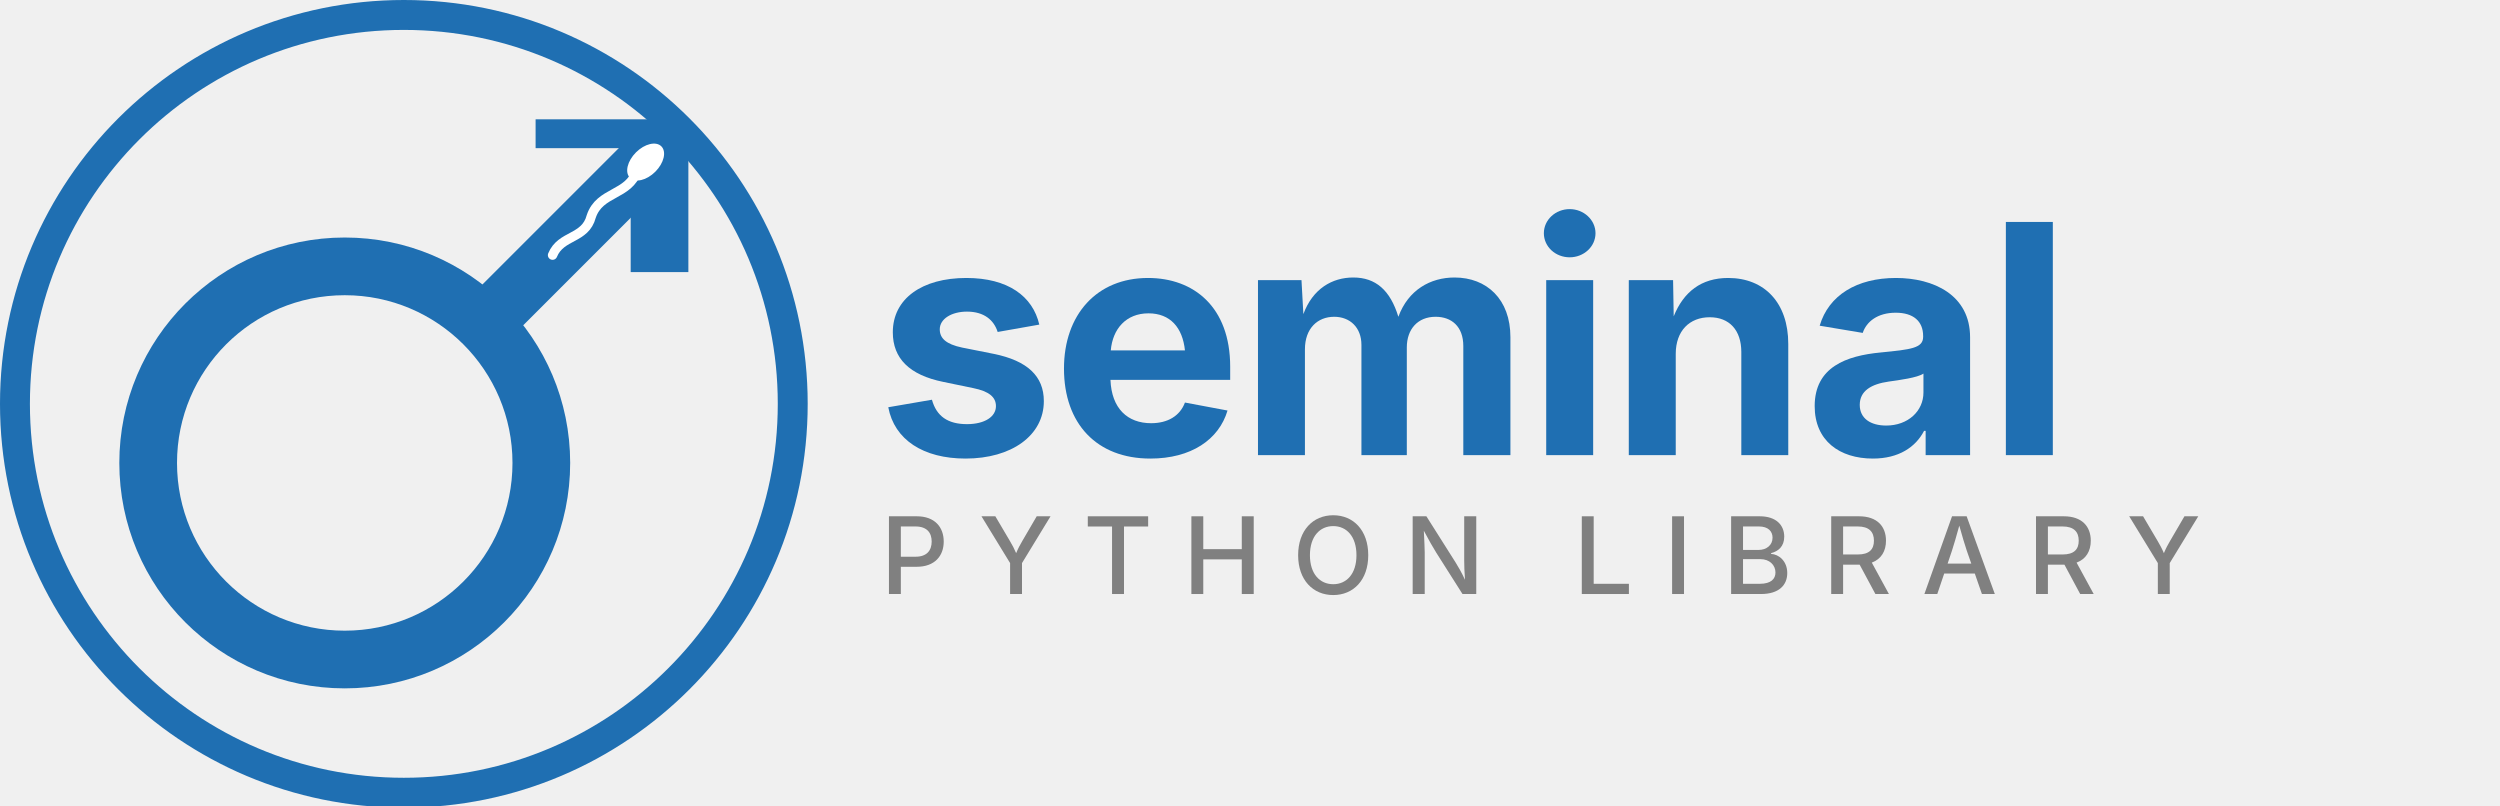
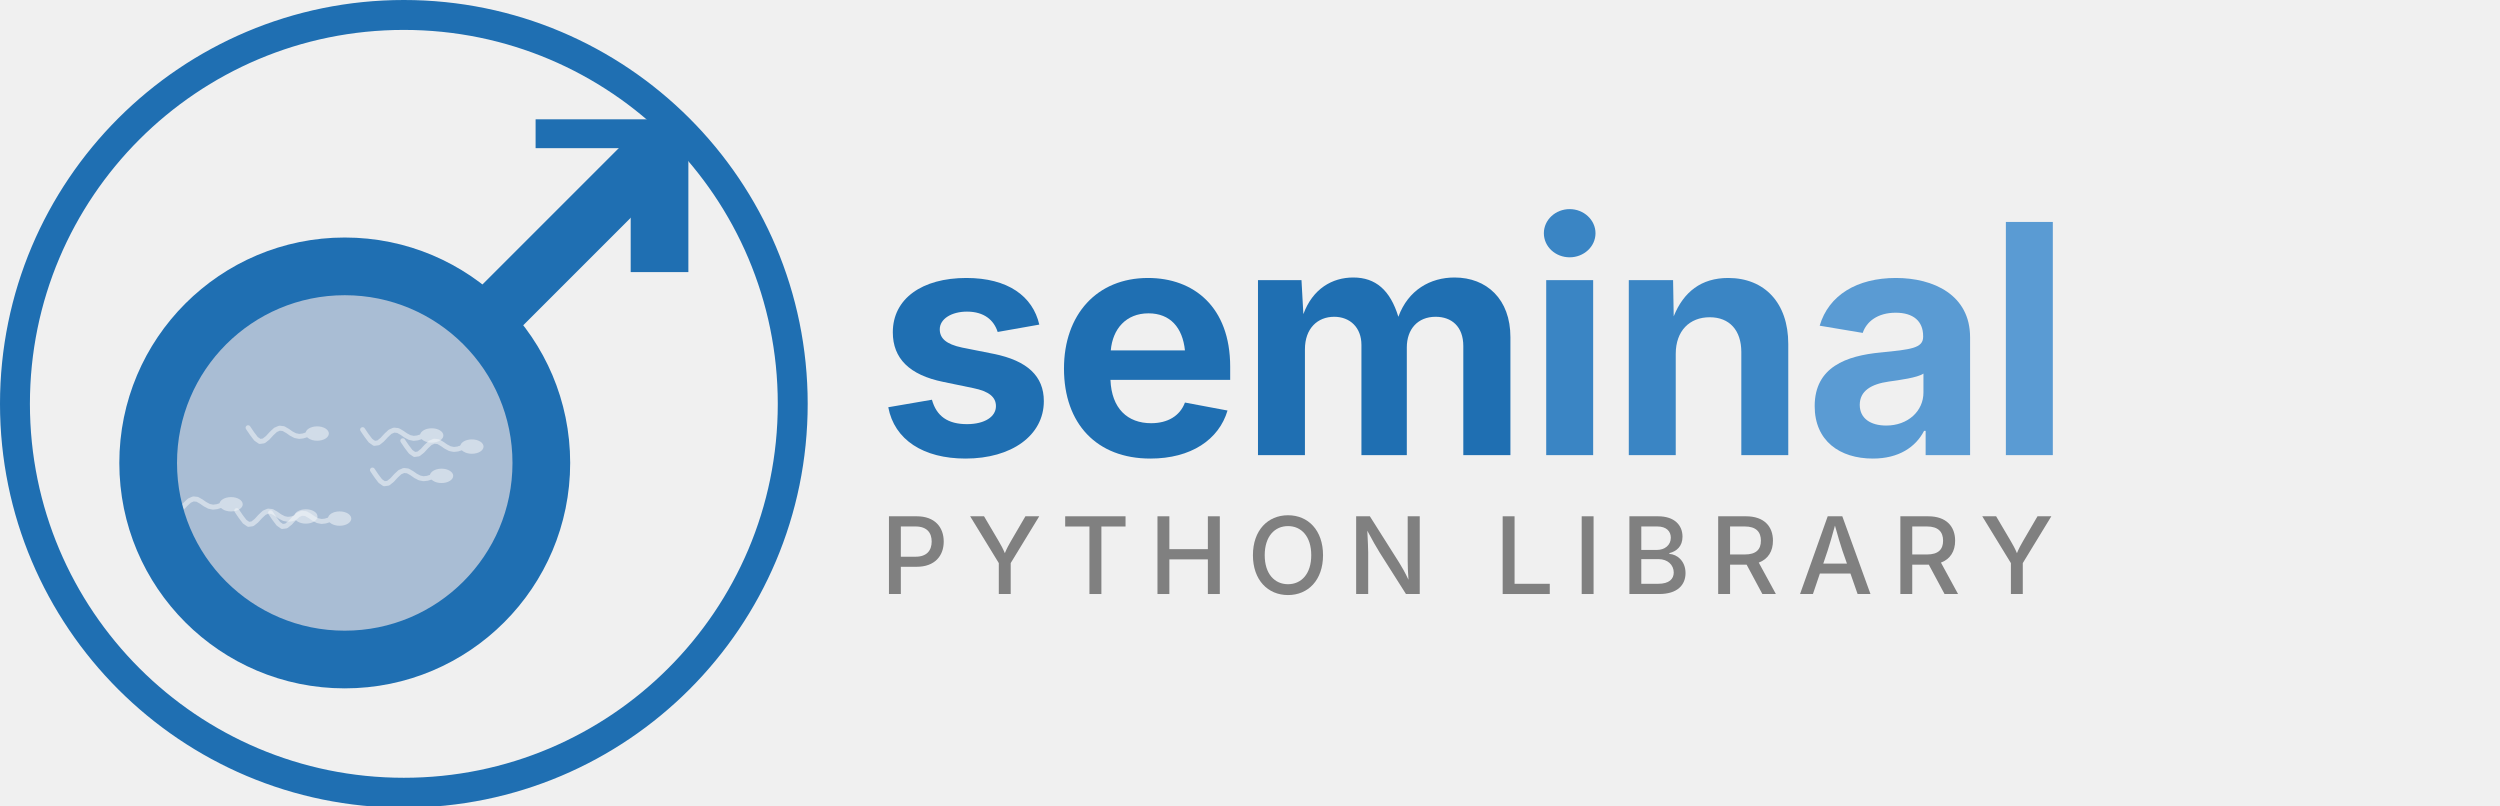
<svg xmlns="http://www.w3.org/2000/svg" viewBox="0 0 1170 377" width="1170" height="377" role="img" aria-label="seminal Python library">
+   <defs>
+     <clipPath id="disc">
+       <circle cx="161.342" cy="216.658" r="78.5" />
+     </clipPath>
+   </defs>
+   <circle cx="161.342" cy="216.658" r="79.5" fill="#A9BDD4" />
+   <g clip-path="url(#disc)">
+     <g opacity="0.55" transform="translate(199.1,203.8)">
+       <animateMotion dur="9.13s" begin="-7.09s" repeatCount="indefinite" rotate="auto" path="M0,0 C14.3,7.8 21.3,19.7 15.4,29.5 C9.6,39.4 -34.0,64.6 -35.1,59.1 C-36.2,53.7 12.2,6.2 8.9,-3.1 C5.5,-12.5 -48.9,-7.5 -55.3,2.8 C-61.7,13.1 -36.9,51.9 -29.4,58.7 C-21.9,65.4 -1.3,52.9 -10.3,43.3 C-19.3,33.7 -77.0,13.6 -83.4,0.9 C-89.8,-11.7 -51.0,-29.7 -48.9,-32.7 C-46.7,-35.7 -78.4,-22.7 -70.2,-17.2 C-62.1,-11.8 -14.3,-7.8 0.0,0.0 Z" />
+       <g transform="scale(0.42)">
+         <animateTransform attributeName="transform" type="rotate" values="-12;12;-12" dur="0.89s" repeatCount="indefinite" additive="sum" />
+         <ellipse cx="7" cy="0" rx="13" ry="8" fill="#F3F5F8" />
+         <path d="M0,0 L-4.4,1.3 L-8.8,2.7 L-13.1,3.2 L-17.5,2.3 L-21.9,0.0 L-26.2,-3.0 L-30.6,-5.5 L-35.0,-6.0 L-39.4,-4.1 L-43.8,-0.0 L-48.1,4.7 L-52.5,8.2 L-56.9,8.8 L-61.2,5.8 L-65.6,0.0 L-70.0,-6.5" fill="none" stroke="#F3F5F8" stroke-width="5.5" stroke-linecap="round" stroke-linejoin="round">
+           <animate attributeName="d" values="M0,0 L-4.4,1.3 L-8.8,2.7 L-13.1,3.2 L-17.5,2.3 L-21.9,0.0 L-26.2,-3.0 L-30.6,-5.5 L-35.0,-6.0 L-39.4,-4.1 L-43.8,-0.0 L-48.1,4.7 L-52.5,8.2 L-56.9,8.8 L-61.2,5.8 L-65.6,0.0 L-70.0,-6.5;M0,0 L-4.4,2.2 L-8.8,2.5 L-13.1,1.5 L-17.5,-0.6 L-21.9,-3.2 L-26.2,-5.1 L-30.6,-5.1 L-35.0,-2.9 L-39.4,1.1 L-43.8,5.3 L-48.1,8.0 L-52.5,7.7 L-56.9,4.2 L-61.2,-1.5 L-65.6,-7.4 L-70.0,-10.9;M0,0 L-4.4,1.8 L-8.8,0.9 L-13.1,-1.1 L-17.5,-3.2 L-21.9,-4.6 L-26.2,-4.2 L-30.6,-1.8 L-35.0,2.0 L-39.4,5.6 L-43.8,7.5 L-48.1,6.5 L-52.5,2.7 L-56.9,-2.9 L-61.2,-8.0 L-65.6,-10.4 L-70.0,-8.9;M0,0 L-4.4,0.3 L-8.8,-1.3 L-13.1,-3.0 L-17.5,-3.9 L-21.9,-3.2 L-26.2,-0.8 L-30.6,2.6 L-35.0,5.6 L-39.4,6.8 L-43.8,5.3 L-48.1,1.3 L-52.5,-3.9 L-56.9,-8.2 L-61.2,-9.7 L-65.6,-7.4 L-70.0,-1.7;M0,0 L-4.4,-1.3 L-8.8,-2.7 L-13.1,-3.2 L-17.5,-2.3 L-21.9,-0.0 L-26.2,3.0 L-30.6,5.5 L-35.0,6.0 L-39.4,4.1 L-43.8,0.0 L-48.1,-4.7 L-52.5,-8.2 L-56.9,-8.8 L-61.2,-5.8 L-65.6,-0.0 L-70.0,6.5;M0,0 L-4.4,-2.2 L-8.8,-2.5 L-13.1,-1.5 L-17.5,0.6 L-21.9,3.2 L-26.2,5.1 L-30.6,5.1 L-35.0,2.9 L-39.4,-1.1 L-43.8,-5.3 L-48.1,-8.0 L-52.5,-7.7 L-56.9,-4.2 L-61.2,1.5 L-65.6,7.4 L-70.0,10.9;M0,0 L-4.4,-1.8 L-8.8,-0.9 L-13.1,1.1 L-17.5,3.2 L-21.9,4.6 L-26.2,4.2 L-30.6,1.8 L-35.0,-2.0 L-39.4,-5.6 L-43.8,-7.5 L-48.1,-6.5 L-52.5,-2.7 L-56.9,2.9 L-61.2,8.0 L-65.6,10.4 L-70.0,8.9;M0,0 L-4.4,-0.3 L-8.8,1.3 L-13.1,3.0 L-17.5,3.9 L-21.9,3.2 L-26.2,0.8 L-30.6,-2.6 L-35.0,-5.6 L-39.4,-6.8 L-43.8,-5.3 L-48.1,-1.3 L-52.5,3.9 L-56.9,8.2 L-61.2,9.7 L-65.6,7.4 L-70.0,1.7;M0,0 L-4.4,1.3 L-8.8,2.7 L-13.1,3.2 L-17.5,2.3 L-21.9,0.0 L-26.2,-3.0 L-30.6,-5.5 L-35.0,-6.0 L-39.4,-4.1 L-43.8,-0.0 L-48.1,4.7 L-52.5,8.2 L-56.9,8.8 L-61.2,5.8 L-65.6,0.0 L-70.0,-6.5" dur="0.443s" repeatCount="indefinite" />
+         </path>
+       </g>
+     </g>
+     <g opacity="0.55" transform="translate(140.2,241.7)">
+       <animateMotion dur="8.78s" begin="-6.29s" repeatCount="indefinite" rotate="auto" path="M0,0 C11.4,12.2 35.7,25.5 44.4,24.2 C53.0,22.9 62.1,0.4 52.0,-7.6 C41.9,-15.6 -17.5,-18.2 -16.4,-23.9 C-15.3,-29.6 60.9,-38.3 58.7,-41.8 C56.4,-45.2 -26.4,-41.7 -30.0,-44.6 C-33.7,-47.4 32.5,-68.2 36.7,-59.0 C40.9,-49.8 -7.0,1.9 -4.9,10.7 C-2.8,19.5 46.1,3.0 49.3,-6.2 C52.5,-15.4 26.7,-37.2 14.4,-44.4 C2.2,-51.5 -21.6,-56.5 -24.0,-49.1 C-26.4,-41.7 -11.4,-12.2 0.0,0.0 Z" />
+       <g transform="scale(0.42)">
+         <animateTransform attributeName="transform" type="rotate" values="-12;12;-12" dur="1.05s" repeatCount="indefinite" additive="sum" />
+         <ellipse cx="7" cy="0" rx="13" ry="8" fill="#F3F5F8" />
+         <path d="M0,0 L-4.4,1.3 L-8.8,2.7 L-13.1,3.2 L-17.5,2.3 L-21.9,0.0 L-26.2,-3.0 L-30.6,-5.5 L-35.0,-6.0 L-39.4,-4.1 L-43.8,-0.0 L-48.1,4.7 L-52.5,8.2 L-56.9,8.8 L-61.2,5.8 L-65.6,0.0 L-70.0,-6.5" fill="none" stroke="#F3F5F8" stroke-width="5.5" stroke-linecap="round" stroke-linejoin="round">
+           <animate attributeName="d" values="M0,0 L-4.4,1.3 L-8.8,2.7 L-13.1,3.2 L-17.5,2.3 L-21.9,0.0 L-26.2,-3.0 L-30.6,-5.5 L-35.0,-6.0 L-39.4,-4.1 L-43.8,-0.0 L-48.1,4.7 L-52.5,8.2 L-56.9,8.8 L-61.2,5.8 L-65.6,0.0 L-70.0,-6.5;M0,0 L-4.4,2.2 L-8.8,2.5 L-13.1,1.5 L-17.5,-0.6 L-21.9,-3.2 L-26.2,-5.1 L-30.6,-5.1 L-35.0,-2.9 L-39.4,1.1 L-43.8,5.3 L-48.1,8.0 L-52.5,7.7 L-56.9,4.2 L-61.2,-1.5 L-65.6,-7.4 L-70.0,-10.9;M0,0 L-4.4,1.8 L-8.8,0.9 L-13.1,-1.1 L-17.5,-3.2 L-21.9,-4.6 L-26.2,-4.2 L-30.6,-1.8 L-35.0,2.0 L-39.4,5.6 L-43.8,7.5 L-48.1,6.5 L-52.5,2.7 L-56.9,-2.9 L-61.2,-8.0 L-65.6,-10.4 L-70.0,-8.9;M0,0 L-4.4,0.3 L-8.8,-1.3 L-13.1,-3.0 L-17.5,-3.9 L-21.9,-3.2 L-26.2,-0.8 L-30.6,2.6 L-35.0,5.6 L-39.4,6.8 L-43.8,5.3 L-48.1,1.3 L-52.5,-3.9 L-56.9,-8.2 L-61.2,-9.7 L-65.6,-7.4 L-70.0,-1.7;M0,0 L-4.4,-1.3 L-8.8,-2.7 L-13.1,-3.2 L-17.5,-2.3 L-21.9,-0.0 L-26.2,3.0 L-30.6,5.5 L-35.0,6.0 L-39.4,4.1 L-43.8,0.0 L-48.1,-4.7 L-52.5,-8.2 L-56.9,-8.8 L-61.2,-5.8 L-65.6,-0.0 L-70.0,6.5;M0,0 L-4.4,-2.2 L-8.8,-2.5 L-13.1,-1.5 L-17.5,0.6 L-21.9,3.2 L-26.2,5.1 L-30.6,5.1 L-35.0,2.9 L-39.4,-1.1 L-43.8,-5.3 L-48.1,-8.0 L-52.5,-7.7 L-56.9,-4.2 L-61.2,1.5 L-65.6,7.4 L-70.0,10.9;M0,0 L-4.4,-1.8 L-8.8,-0.9 L-13.1,1.1 L-17.5,3.2 L-21.9,4.6 L-26.2,4.2 L-30.6,1.8 L-35.0,-2.0 L-39.4,-5.6 L-43.8,-7.5 L-48.1,-6.5 L-52.5,-2.7 L-56.9,2.9 L-61.2,8.0 L-65.6,10.4 L-70.0,8.9;M0,0 L-4.4,-0.3 L-8.8,1.3 L-13.1,3.0 L-17.5,3.9 L-21.9,3.2 L-26.2,0.8 L-30.6,-2.6 L-35.0,-5.6 L-39.4,-6.8 L-43.8,-5.3 L-48.1,-1.3 L-52.5,3.9 L-56.9,8.2 L-61.2,9.7 L-65.6,7.4 L-70.0,1.7;M0,0 L-4.4,1.3 L-8.8,2.7 L-13.1,3.2 L-17.5,2.3 L-21.9,0.0 L-26.2,-3.0 L-30.6,-5.5 L-35.0,-6.0 L-39.4,-4.1 L-43.8,-0.0 L-48.1,4.7 L-52.5,8.2 L-56.9,8.8 L-61.2,5.8 L-65.6,0.0 L-70.0,-6.5" dur="0.527s" repeatCount="indefinite" />
+         </path>
+       </g>
+     </g>
+     <g opacity="0.55" transform="translate(203.7,222.7)">
+       <animateMotion dur="7.93s" begin="-3.85s" repeatCount="indefinite" rotate="auto" path="M0,0 C-0.4,-1.2 -15.8,10.3 -30.3,15.4 C-44.7,20.4 -90.9,30.4 -86.8,30.3 C-82.6,30.1 -3.6,23.4 -5.4,14.5 C-7.2,5.5 -95.2,-11.6 -97.3,-23.7 C-99.5,-35.7 -26.2,-67.5 -18.3,-57.9 C-10.3,-48.2 -39.5,18.0 -49.6,34.1 C-59.7,50.2 -84.4,46.6 -78.8,38.7 C-73.3,30.9 -24.8,-10.4 -16.4,-13.1 C-7.9,-15.8 -30.9,20.2 -28.1,22.4 C-25.4,24.6 0.4,1.2 0.0,0.0 Z" />
+       <g transform="scale(0.42)">
+         <animateTransform attributeName="transform" type="rotate" values="-12;12;-12" dur="0.94s" repeatCount="indefinite" additive="sum" />
+         <ellipse cx="7" cy="0" rx="13" ry="8" fill="#F3F5F8" />
+         <path d="M0,0 L-4.4,1.3 L-8.8,2.7 L-13.1,3.2 L-17.5,2.3 L-21.9,0.0 L-26.2,-3.0 L-30.6,-5.5 L-35.0,-6.0 L-39.4,-4.1 L-43.8,-0.0 L-48.1,4.7 L-52.5,8.2 L-56.9,8.8 L-61.2,5.8 L-65.6,0.0 L-70.0,-6.5" fill="none" stroke="#F3F5F8" stroke-width="5.5" stroke-linecap="round" stroke-linejoin="round">
+           <animate attributeName="d" values="M0,0 L-4.4,1.3 L-8.8,2.7 L-13.1,3.2 L-17.5,2.3 L-21.9,0.0 L-26.2,-3.0 L-30.6,-5.5 L-35.0,-6.0 L-39.4,-4.1 L-43.8,-0.0 L-48.1,4.7 L-52.5,8.2 L-56.9,8.8 L-61.2,5.8 L-65.6,0.0 L-70.0,-6.5;M0,0 L-4.4,2.2 L-8.8,2.5 L-13.1,1.5 L-17.5,-0.6 L-21.9,-3.2 L-26.2,-5.1 L-30.6,-5.1 L-35.0,-2.9 L-39.4,1.1 L-43.8,5.3 L-48.1,8.0 L-52.5,7.7 L-56.9,4.2 L-61.2,-1.5 L-65.6,-7.4 L-70.0,-10.9;M0,0 L-4.4,1.8 L-8.8,0.9 L-13.1,-1.1 L-17.5,-3.2 L-21.9,-4.6 L-26.2,-4.2 L-30.6,-1.8 L-35.0,2.0 L-39.4,5.6 L-43.8,7.5 L-48.1,6.5 L-52.5,2.7 L-56.9,-2.9 L-61.2,-8.0 L-65.6,-10.4 L-70.0,-8.9;M0,0 L-4.4,0.3 L-8.8,-1.3 L-13.1,-3.0 L-17.5,-3.9 L-21.9,-3.2 L-26.2,-0.8 L-30.6,2.6 L-35.0,5.6 L-39.4,6.8 L-43.8,5.3 L-48.1,1.3 L-52.5,-3.9 L-56.9,-8.2 L-61.2,-9.7 L-65.6,-7.4 L-70.0,-1.7;M0,0 L-4.4,-1.3 L-8.8,-2.7 L-13.1,-3.2 L-17.5,-2.3 L-21.9,-0.0 L-26.2,3.0 L-30.6,5.5 L-35.0,6.0 L-39.4,4.1 L-43.8,0.0 L-48.1,-4.7 L-52.5,-8.2 L-56.9,-8.8 L-61.2,-5.8 L-65.6,-0.0 L-70.0,6.5;M0,0 L-4.4,-2.2 L-8.8,-2.5 L-13.1,-1.5 L-17.5,0.6 L-21.9,3.2 L-26.2,5.1 L-30.6,5.1 L-35.0,2.9 L-39.4,-1.1 L-43.8,-5.3 L-48.1,-8.0 L-52.5,-7.7 L-56.9,-4.2 L-61.2,1.5 L-65.6,7.4 L-70.0,10.9;M0,0 L-4.4,-1.8 L-8.8,-0.9 L-13.1,1.1 L-17.5,3.2 L-21.9,4.6 L-26.2,4.2 L-30.6,1.8 L-35.0,-2.0 L-39.4,-5.6 L-43.8,-7.5 L-48.1,-6.5 L-52.5,-2.7 L-56.9,2.9 L-61.2,8.0 L-65.6,10.4 L-70.0,8.9;M0,0 L-4.4,-0.3 L-8.8,1.3 L-13.1,3.0 L-17.5,3.9 L-21.9,3.2 L-26.2,0.8 L-30.6,-2.6 L-35.0,-5.6 L-39.4,-6.8 L-43.8,-5.3 L-48.1,-1.3 L-52.5,3.9 L-56.9,8.2 L-61.2,9.7 L-65.6,7.4 L-70.0,1.7;M0,0 L-4.4,1.3 L-8.8,2.7 L-13.1,3.2 L-17.5,2.3 L-21.9,0.0 L-26.2,-3.0 L-30.6,-5.5 L-35.0,-6.0 L-39.4,-4.1 L-43.8,-0.0 L-48.1,4.7 L-52.5,8.2 L-56.9,8.8 L-61.2,5.8 L-65.6,0.0 L-70.0,-6.5" dur="0.468s" repeatCount="indefinite" />
+         </path>
+       </g>
+     </g>
+     <g opacity="0.55" transform="translate(156.0,242.7)">
+       <animateMotion dur="7.41s" begin="-4.20s" repeatCount="indefinite" rotate="auto" path="M0,0 C-14.1,-6.9 -49.3,-24.5 -42.1,-36.5 C-34.9,-48.6 40.2,-66.7 43.2,-72.3 C46.1,-77.9 -9.1,-80.3 -24.6,-70.0 C-40.1,-59.7 -63.1,-15.4 -49.9,-10.6 C-36.8,-5.8 51.1,-36.3 54.1,-41.3 C57.1,-46.3 -18.2,-47.6 -32.0,-40.6 C-45.9,-33.6 -42.2,-0.9 -29.0,0.9 C-15.8,2.6 35.1,-30.7 47.0,-30.1 C58.9,-29.4 50.3,-0.3 42.5,4.7 C34.6,9.7 14.1,6.9 0.0,0.0 Z" />
+       <g transform="scale(0.42)">
+         <animateTransform attributeName="transform" type="rotate" values="-12;12;-12" dur="0.91s" repeatCount="indefinite" additive="sum" />
+         <ellipse cx="7" cy="0" rx="13" ry="8" fill="#F3F5F8" />
+         <path d="M0,0 L-4.4,1.3 L-8.8,2.7 L-13.1,3.2 L-17.5,2.3 L-21.9,0.0 L-26.2,-3.0 L-30.6,-5.5 L-35.0,-6.0 L-39.4,-4.1 L-43.8,-0.0 L-48.1,4.7 L-52.5,8.2 L-56.9,8.8 L-61.2,5.8 L-65.6,0.0 L-70.0,-6.5" fill="none" stroke="#F3F5F8" stroke-width="5.5" stroke-linecap="round" stroke-linejoin="round">
+           <animate attributeName="d" values="M0,0 L-4.4,1.3 L-8.8,2.7 L-13.1,3.2 L-17.5,2.3 L-21.9,0.0 L-26.2,-3.0 L-30.6,-5.5 L-35.0,-6.0 L-39.4,-4.1 L-43.8,-0.0 L-48.1,4.7 L-52.5,8.2 L-56.9,8.8 L-61.2,5.8 L-65.6,0.0 L-70.0,-6.5;M0,0 L-4.4,2.2 L-8.8,2.5 L-13.1,1.5 L-17.5,-0.6 L-21.9,-3.2 L-26.2,-5.1 L-30.6,-5.1 L-35.0,-2.9 L-39.4,1.1 L-43.8,5.3 L-48.1,8.0 L-52.5,7.7 L-56.9,4.2 L-61.2,-1.5 L-65.6,-7.4 L-70.0,-10.9;M0,0 L-4.4,1.8 L-8.8,0.9 L-13.1,-1.1 L-17.5,-3.2 L-21.9,-4.6 L-26.2,-4.2 L-30.6,-1.8 L-35.0,2.0 L-39.4,5.6 L-43.8,7.5 L-48.1,6.5 L-52.5,2.7 L-56.9,-2.9 L-61.2,-8.0 L-65.6,-10.4 L-70.0,-8.9;M0,0 L-4.4,0.3 L-8.8,-1.3 L-13.1,-3.0 L-17.5,-3.9 L-21.9,-3.2 L-26.2,-0.8 L-30.6,2.6 L-35.0,5.6 L-39.4,6.8 L-43.8,5.3 L-48.1,1.3 L-52.5,-3.9 L-56.9,-8.2 L-61.2,-9.7 L-65.6,-7.4 L-70.0,-1.7;M0,0 L-4.4,-1.3 L-8.8,-2.7 L-13.1,-3.2 L-17.5,-2.3 L-21.9,-0.0 L-26.2,3.0 L-30.6,5.5 L-35.0,6.0 L-39.4,4.1 L-43.8,0.0 L-48.1,-4.7 L-52.5,-8.2 L-56.9,-8.8 L-61.2,-5.8 L-65.6,-0.0 L-70.0,6.5;M0,0 L-4.4,-2.2 L-8.8,-2.5 L-13.1,-1.5 L-17.5,0.6 L-21.9,3.2 L-26.2,5.1 L-30.6,5.1 L-35.0,2.9 L-39.4,-1.1 L-43.8,-5.3 L-48.1,-8.0 L-52.5,-7.7 L-56.9,-4.2 L-61.2,1.5 L-65.6,7.4 L-70.0,10.9;M0,0 L-4.4,-1.8 L-8.8,-0.9 L-13.1,1.1 L-17.5,3.2 L-21.9,4.6 L-26.2,4.2 L-30.6,1.8 L-35.0,-2.0 L-39.4,-5.6 L-43.8,-7.5 L-48.1,-6.5 L-52.5,-2.7 L-56.9,2.9 L-61.2,8.0 L-65.6,10.4 L-70.0,8.9;M0,0 L-4.4,-0.3 L-8.8,1.3 L-13.1,3.0 L-17.5,3.9 L-21.9,3.2 L-26.2,0.8 L-30.6,-2.6 L-35.0,-5.6 L-39.4,-6.8 L-43.8,-5.3 L-48.1,-1.3 L-52.5,3.9 L-56.9,8.2 L-61.2,9.7 L-65.6,7.4 L-70.0,1.7;M0,0 L-4.4,1.3 L-8.8,2.7 L-13.1,3.2 L-17.5,2.3 L-21.9,0.0 L-26.2,-3.0 L-30.6,-5.5 L-35.0,-6.0 L-39.4,-4.1 L-43.8,-0.0 L-48.1,4.7 L-52.5,8.2 L-56.9,8.8 L-61.2,5.8 L-65.6,0.0 L-70.0,-6.5" dur="0.457s" repeatCount="indefinite" />
+         </path>
+       </g>
+     </g>
+     <g opacity="0.55" transform="translate(145.5,202.9)">
+       <animateMotion dur="9.76s" begin="-8.92s" repeatCount="indefinite" rotate="auto" path="M0,0 C-4.4,8.2 30.0,56.6 26.0,51.4 C22.0,46.3 -27.8,-29.6 -24.0,-31.1 C-20.2,-32.5 34.8,36.3 48.7,42.8 C62.5,49.3 66.1,8.4 59.0,7.7 C51.8,6.9 13.0,46.1 5.8,38.2 C-1.4,30.4 22.5,-36.5 15.7,-39.4 C8.9,-42.4 -30.2,12.3 -35.2,20.6 C-40.2,29.0 -29.0,13.7 -14.3,10.6 C0.3,7.6 50.1,4.1 52.5,2.3 C54.9,0.5 4.4,-8.2 0.0,0.0 Z" />
+       <g transform="scale(0.42)">
+         <animateTransform attributeName="transform" type="rotate" values="-12;12;-12" dur="1.00s" repeatCount="indefinite" additive="sum" />
+         <ellipse cx="7" cy="0" rx="13" ry="8" fill="#F3F5F8" />
+         <path d="M0,0 L-4.4,1.3 L-8.8,2.7 L-13.1,3.2 L-17.5,2.3 L-21.9,0.0 L-26.2,-3.0 L-30.6,-5.5 L-35.0,-6.0 L-39.4,-4.1 L-43.8,-0.0 L-48.1,4.7 L-52.5,8.2 L-56.9,8.8 L-61.2,5.8 L-65.6,0.0 L-70.0,-6.5" fill="none" stroke="#F3F5F8" stroke-width="5.5" stroke-linecap="round" stroke-linejoin="round">
+           <animate attributeName="d" values="M0,0 L-4.4,1.3 L-8.8,2.7 L-13.1,3.2 L-17.5,2.3 L-21.9,0.0 L-26.2,-3.0 L-30.6,-5.5 L-35.0,-6.0 L-39.4,-4.1 L-43.8,-0.0 L-48.1,4.7 L-52.5,8.2 L-56.9,8.8 L-61.2,5.8 L-65.6,0.0 L-70.0,-6.5;M0,0 L-4.4,2.2 L-8.8,2.5 L-13.1,1.5 L-17.5,-0.6 L-21.9,-3.2 L-26.2,-5.1 L-30.6,-5.1 L-35.0,-2.9 L-39.4,1.1 L-43.8,5.3 L-48.1,8.0 L-52.5,7.7 L-56.9,4.2 L-61.2,-1.5 L-65.6,-7.4 L-70.0,-10.9;M0,0 L-4.4,1.8 L-8.8,0.9 L-13.1,-1.1 L-17.5,-3.2 L-21.9,-4.6 L-26.2,-4.2 L-30.6,-1.8 L-35.0,2.0 L-39.4,5.6 L-43.8,7.5 L-48.1,6.5 L-52.5,2.7 L-56.9,-2.9 L-61.2,-8.0 L-65.6,-10.4 L-70.0,-8.9;M0,0 L-4.4,0.3 L-8.8,-1.3 L-13.1,-3.0 L-17.5,-3.9 L-21.9,-3.2 L-26.2,-0.8 L-30.6,2.6 L-35.0,5.6 L-39.4,6.8 L-43.8,5.3 L-48.1,1.3 L-52.5,-3.9 L-56.9,-8.2 L-61.2,-9.7 L-65.6,-7.4 L-70.0,-1.7;M0,0 L-4.4,-1.3 L-8.8,-2.7 L-13.1,-3.2 L-17.5,-2.3 L-21.9,-0.0 L-26.2,3.0 L-30.6,5.5 L-35.0,6.0 L-39.4,4.1 L-43.8,0.0 L-48.1,-4.7 L-52.5,-8.2 L-56.9,-8.8 L-61.2,-5.8 L-65.6,-0.0 L-70.0,6.5;M0,0 L-4.4,-2.2 L-8.8,-2.5 L-13.1,-1.5 L-17.5,0.6 L-21.9,3.2 L-26.2,5.1 L-30.6,5.1 L-35.0,2.9 L-39.4,-1.1 L-43.8,-5.3 L-48.1,-8.0 L-52.5,-7.7 L-56.9,-4.2 L-61.2,1.5 L-65.6,7.4 L-70.0,10.9;M0,0 L-4.4,-1.8 L-8.8,-0.9 L-13.1,1.1 L-17.5,3.2 L-21.9,4.6 L-26.2,4.2 L-30.6,1.8 L-35.0,-2.0 L-39.4,-5.6 L-43.8,-7.5 L-48.1,-6.5 L-52.5,-2.7 L-56.9,2.9 L-61.2,8.0 L-65.6,10.4 L-70.0,8.9;M0,0 L-4.4,-0.3 L-8.8,1.3 L-13.1,3.0 L-17.5,3.9 L-21.9,3.2 L-26.2,0.8 L-30.6,-2.6 L-35.0,-5.6 L-39.4,-6.8 L-43.8,-5.3 L-48.1,-1.3 L-52.5,3.9 L-56.9,8.2 L-61.2,9.7 L-65.6,7.4 L-70.0,1.7;M0,0 L-4.4,1.3 L-8.8,2.7 L-13.1,3.2 L-17.5,2.3 L-21.9,0.0 L-26.2,-3.0 L-30.6,-5.5 L-35.0,-6.0 L-39.4,-4.1 L-43.8,-0.0 L-48.1,4.7 L-52.5,8.2 L-56.9,8.8 L-61.2,5.8 L-65.6,0.0 L-70.0,-6.5" dur="0.502s" repeatCount="indefinite" />
+         </path>
+       </g>
+     </g>
+     <g opacity="0.55" transform="translate(217.9,209.0)">
+       <animateMotion dur="8.12s" begin="-2.10s" repeatCount="indefinite" rotate="auto" path="M0,0 C-4.6,-5.8 -55.1,-28.6 -67.7,-23.8 C-80.2,-19.1 -78.2,30.8 -75.3,28.5 C-72.4,26.2 -55.0,-43.2 -50.3,-37.5 C-45.6,-31.9 -55.6,55.7 -47.2,62.4 C-38.9,69.0 -1.7,20.1 -0.1,2.3 C1.6,-15.5 -27.6,-40.2 -37.4,-44.6 C-47.1,-48.9 -49.1,-31.8 -58.6,-23.8 C-68.1,-15.8 -97.6,-2.3 -94.5,3.5 C-91.4,9.2 -55.7,11.3 -39.9,10.8 C-24.2,10.2 4.6,5.8 0.0,0.0 Z" />
+       <g transform="scale(0.42)">
+         <animateTransform attributeName="transform" type="rotate" values="-12;12;-12" dur="0.98s" repeatCount="indefinite" additive="sum" />
+         <ellipse cx="7" cy="0" rx="13" ry="8" fill="#F3F5F8" />
+         <path d="M0,0 L-4.4,1.3 L-8.8,2.7 L-13.1,3.2 L-17.5,2.3 L-21.9,0.0 L-26.2,-3.0 L-30.6,-5.5 L-35.0,-6.0 L-39.4,-4.1 L-43.8,-0.0 L-48.1,4.7 L-52.5,8.2 L-56.9,8.8 L-61.2,5.8 L-65.6,0.0 L-70.0,-6.5" fill="none" stroke="#F3F5F8" stroke-width="5.5" stroke-linecap="round" stroke-linejoin="round">
+           <animate attributeName="d" values="M0,0 L-4.4,1.3 L-8.8,2.7 L-13.1,3.2 L-17.5,2.3 L-21.9,0.0 L-26.2,-3.0 L-30.6,-5.5 L-35.0,-6.0 L-39.4,-4.1 L-43.8,-0.0 L-48.1,4.7 L-52.5,8.2 L-56.9,8.8 L-61.2,5.8 L-65.6,0.0 L-70.0,-6.5;M0,0 L-4.4,2.2 L-8.8,2.5 L-13.1,1.5 L-17.5,-0.6 L-21.9,-3.2 L-26.2,-5.1 L-30.6,-5.1 L-35.0,-2.9 L-39.4,1.1 L-43.8,5.3 L-48.1,8.0 L-52.5,7.7 L-56.9,4.2 L-61.2,-1.5 L-65.6,-7.4 L-70.0,-10.9;M0,0 L-4.4,1.8 L-8.8,0.9 L-13.1,-1.1 L-17.5,-3.2 L-21.9,-4.6 L-26.2,-4.2 L-30.6,-1.8 L-35.0,2.0 L-39.4,5.6 L-43.8,7.5 L-48.1,6.5 L-52.5,2.7 L-56.9,-2.9 L-61.2,-8.0 L-65.6,-10.4 L-70.0,-8.9;M0,0 L-4.4,0.3 L-8.8,-1.3 L-13.1,-3.0 L-17.5,-3.9 L-21.9,-3.2 L-26.2,-0.8 L-30.6,2.6 L-35.0,5.6 L-39.4,6.8 L-43.8,5.3 L-48.1,1.3 L-52.5,-3.9 L-56.9,-8.2 L-61.2,-9.7 L-65.6,-7.4 L-70.0,-1.7;M0,0 L-4.4,-1.3 L-8.8,-2.7 L-13.1,-3.2 L-17.5,-2.3 L-21.9,-0.0 L-26.2,3.0 L-30.6,5.5 L-35.0,6.0 L-39.4,4.1 L-43.8,0.0 L-48.1,-4.7 L-52.5,-8.2 L-56.9,-8.8 L-61.2,-5.8 L-65.6,-0.0 L-70.0,6.5;M0,0 L-4.4,-2.2 L-8.8,-2.5 L-13.1,-1.5 L-17.5,0.6 L-21.9,3.2 L-26.2,5.1 L-30.6,5.1 L-35.0,2.9 L-39.4,-1.1 L-43.8,-5.3 L-48.1,-8.0 L-52.5,-7.7 L-56.9,-4.2 L-61.2,1.5 L-65.6,7.4 L-70.0,10.9;M0,0 L-4.4,-1.8 L-8.8,-0.9 L-13.1,1.1 L-17.5,3.2 L-21.9,4.6 L-26.2,4.2 L-30.6,1.8 L-35.0,-2.0 L-39.4,-5.6 L-43.8,-7.5 L-48.1,-6.5 L-52.5,-2.7 L-56.9,2.9 L-61.2,8.0 L-65.6,10.4 L-70.0,8.9;M0,0 L-4.4,-0.3 L-8.8,1.3 L-13.1,3.0 L-17.5,3.9 L-21.9,3.2 L-26.2,0.8 L-30.6,-2.6 L-35.0,-5.6 L-39.4,-6.8 L-43.8,-5.3 L-48.1,-1.3 L-52.5,3.9 L-56.9,8.2 L-61.2,9.7 L-65.6,7.4 L-70.0,1.7;M0,0 L-4.4,1.3 L-8.8,2.7 L-13.1,3.2 L-17.5,2.3 L-21.9,0.0 L-26.2,-3.0 L-30.6,-5.5 L-35.0,-6.0 L-39.4,-4.1 L-43.8,-0.0 L-48.1,4.7 L-52.5,8.2 L-56.9,8.8 L-61.2,5.8 L-65.6,0.0 L-70.0,-6.5" dur="0.489s" repeatCount="indefinite" />
+         </path>
+       </g>
+     </g>
+     <g opacity="0.55" transform="translate(105.2,236.0)">
+       <animateMotion dur="10.16s" begin="-3.38s" repeatCount="indefinite" rotate="auto" path="M0,0 C14.7,-1.4 109.9,-24.5 115.9,-23.8 C121.8,-23.1 44.8,-1.5 35.6,4.1 C26.3,9.8 49.4,19.6 60.5,10.2 C71.5,0.7 110.8,-48.5 101.8,-52.4 C92.8,-56.2 12.9,-14.9 6.4,-12.9 C-0.1,-10.9 59.8,-31.0 62.9,-40.4 C66.0,-49.7 24.3,-63.7 24.9,-68.9 C25.6,-74.1 66.5,-80.6 66.9,-71.7 C67.4,-62.8 38.9,-27.3 27.7,-15.4 C16.6,-3.4 -14.7,1.4 0.0,0.0 Z" />
+       <g transform="scale(0.42)">
+         <animateTransform attributeName="transform" type="rotate" values="-12;12;-12" dur="1.02s" repeatCount="indefinite" additive="sum" />
+         <ellipse cx="7" cy="0" rx="13" ry="8" fill="#F3F5F8" />
+         <path d="M0,0 L-4.4,1.3 L-8.8,2.7 L-13.1,3.2 L-17.5,2.3 L-21.9,0.0 L-26.2,-3.0 L-30.6,-5.5 L-35.0,-6.0 L-39.4,-4.1 L-43.8,-0.0 L-48.1,4.7 L-52.5,8.2 L-56.9,8.8 L-61.2,5.8 L-65.6,0.0 L-70.0,-6.5" fill="none" stroke="#F3F5F8" stroke-width="5.5" stroke-linecap="round" stroke-linejoin="round">
+           <animate attributeName="d" values="M0,0 L-4.4,1.3 L-8.8,2.7 L-13.1,3.2 L-17.5,2.3 L-21.9,0.0 L-26.2,-3.0 L-30.6,-5.5 L-35.0,-6.0 L-39.4,-4.1 L-43.8,-0.0 L-48.1,4.7 L-52.5,8.2 L-56.9,8.8 L-61.2,5.8 L-65.6,0.0 L-70.0,-6.5;M0,0 L-4.4,2.2 L-8.8,2.5 L-13.1,1.5 L-17.5,-0.6 L-21.9,-3.2 L-26.2,-5.1 L-30.6,-5.1 L-35.0,-2.9 L-39.4,1.1 L-43.8,5.3 L-48.1,8.0 L-52.5,7.7 L-56.9,4.2 L-61.2,-1.5 L-65.6,-7.4 L-70.0,-10.9;M0,0 L-4.4,1.8 L-8.8,0.9 L-13.1,-1.1 L-17.5,-3.2 L-21.9,-4.6 L-26.2,-4.2 L-30.6,-1.8 L-35.0,2.0 L-39.4,5.6 L-43.8,7.5 L-48.1,6.5 L-52.5,2.7 L-56.9,-2.9 L-61.2,-8.0 L-65.6,-10.4 L-70.0,-8.9;M0,0 L-4.4,0.3 L-8.8,-1.3 L-13.1,-3.0 L-17.5,-3.9 L-21.9,-3.2 L-26.2,-0.8 L-30.6,2.6 L-35.0,5.6 L-39.4,6.8 L-43.8,5.3 L-48.1,1.3 L-52.5,-3.9 L-56.9,-8.2 L-61.2,-9.7 L-65.6,-7.4 L-70.0,-1.7;M0,0 L-4.4,-1.3 L-8.8,-2.7 L-13.1,-3.2 L-17.5,-2.3 L-21.9,-0.0 L-26.2,3.0 L-30.6,5.5 L-35.0,6.0 L-39.4,4.1 L-43.8,0.0 L-48.1,-4.7 L-52.5,-8.2 L-56.9,-8.8 L-61.2,-5.8 L-65.6,-0.0 L-70.0,6.5;M0,0 L-4.4,-2.2 L-8.8,-2.5 L-13.1,-1.5 L-17.5,0.6 L-21.9,3.2 L-26.2,5.1 L-30.6,5.1 L-35.0,2.9 L-39.4,-1.1 L-43.8,-5.3 L-48.1,-8.0 L-52.5,-7.7 L-56.9,-4.2 L-61.2,1.5 L-65.6,7.4 L-70.0,10.9;M0,0 L-4.4,-1.8 L-8.8,-0.9 L-13.1,1.1 L-17.5,3.2 L-21.9,4.6 L-26.2,4.2 L-30.6,1.8 L-35.0,-2.0 L-39.4,-5.6 L-43.8,-7.5 L-48.1,-6.5 L-52.5,-2.7 L-56.9,2.9 L-61.2,8.0 L-65.6,10.4 L-70.0,8.9;M0,0 L-4.4,-0.3 L-8.8,1.3 L-13.1,3.0 L-17.5,3.9 L-21.9,3.2 L-26.2,0.8 L-30.6,-2.6 L-35.0,-5.6 L-39.4,-6.8 L-43.8,-5.3 L-48.1,-1.3 L-52.5,3.9 L-56.9,8.2 L-61.2,9.7 L-65.6,7.4 L-70.0,1.7;M0,0 L-4.4,1.3 L-8.8,2.7 L-13.1,3.2 L-17.5,2.3 L-21.9,0.0 L-26.2,-3.0 L-30.6,-5.5 L-35.0,-6.0 L-39.4,-4.1 L-43.8,-0.0 L-48.1,4.7 L-52.5,8.2 L-56.9,8.8 L-61.2,5.8 L-65.6,0.0 L-70.0,-6.5" dur="0.51s" repeatCount="indefinite" />
+         </path>
+       </g>
+     </g>
+   </g>
  <path fill="#1F6FB2" fill-rule="evenodd" d="M55.842,216.658 a105.5,105.5 0 1,0 211.0,0 a105.5,105.5 0 1,0 -211.0,0 M82.842,216.658 a78.5,78.5 0 1,1 157.0,0 a78.5,78.5 0 1,1 -157.0,0 Z" />
  <path fill="#1F6FB2" d="M224.16,134.75 L299.11,59.80 L318.20,78.89 L243.25,153.84 Z" />
  <path fill="#1F6FB2" d="M250.66,55.84 h71.50 v71.50 h-27.00 v-58.00 h-44.50 Z" />
-   <g transform="translate(298.2,79.8) rotate(-45) scale(0.8)">
-     <ellipse cx="7" cy="0" rx="13" ry="8" fill="#FFFFFF" />
-     <path d="M0,0 C-14,7 -24,-7 -38,0 C-50,7 -58,-5 -70,0" fill="none" stroke="#FFFFFF" stroke-width="5.5" stroke-linecap="round" />
+   <g transform="translate(189.6,188.4)" opacity="0">
+     <animateTransform attributeName="transform" type="translate" values="189.6,188.4;298.2,79.8;298.2,79.8;189.6,188.4;189.6,188.4" keyTimes="0;0.7;0.86;0.87;1" dur="4s" repeatCount="indefinite" />
+     <animate attributeName="opacity" values="0;1;1;0;0" keyTimes="0;0.15;0.7;0.85;1" dur="4s" repeatCount="indefinite" />
+     <g transform="rotate(-45)">
+       <g transform="scale(0.8)">
+         <ellipse cx="7" cy="0" rx="13" ry="8" fill="#FFFFFF" />
+         <path d="M0,0 C-14,7 -24,-7 -38,0 C-50,7 -58,-5 -70,0" fill="none" stroke="#FFFFFF" stroke-width="3.5" stroke-linecap="round">
+           <animate attributeName="d" values="M0,0 C-14,7 -24,-7 -38,0 C-50,7 -58,-5 -70,0;M0,0 C-14,-7 -24,7 -38,0 C-50,-7 -58,5 -70,0;M0,0 C-14,7 -24,-7 -38,0 C-50,7 -58,-5 -70,0" dur="0.35s" repeatCount="indefinite" />
+         </path>
+       </g>
+     </g>
  </g>
  <circle cx="189.0" cy="189.0" r="182.0" fill="none" stroke="#1F6FB2" stroke-width="14" />
  <g fill="#1F6FB2">
    <path transform="translate(410.00,213.00) scale(0.073242,-0.073242)" d="M572 -22C865 -22 1072 125 1072 345C1072 504 968 603 752 647L551 687C445 709 407 748 407 804C407 871 483 917 581 917C690 917 753 863 777 787L1043 834C1001 1016 842 1132 577 1132C294 1132 107 1000 107 785C107 618 213 512 429 468L622 428C720 408 766 372 766 313C766 246 695 198 581 198C458 198 386 249 357 354L78 306C117 98 302 -22 572 -22Z" />
    <path transform="translate(492.01,213.00) scale(0.073242,-0.073242)" d="M633 -22C893 -22 1071 99 1126 285L854 336C822 250 743 204 638 204C487 204 385 298 378 481H1143V565C1143 947 910 1132 618 1132C291 1132 81 898 81 553C81 200 291 -22 633 -22ZM380 669C392 807 478 906 621 906C760 906 839 815 854 669Z" />
    <path transform="translate(579.36,213.00) scale(0.073242,-0.073242)" d="M128 0H428V676C428 810 509 884 615 884C717 884 789 814 789 705V0H1079V688C1079 805 1149 884 1263 884C1364 884 1440 823 1440 697V0H1741V754C1741 997 1589 1135 1384 1135C1230 1135 1088 1056 1025 884C973 1054 880 1135 737 1135C603 1135 478 1064 418 901L406 1118H128Z" />
+   </g>
+   <g fill="#3A85C4">
    <path transform="translate(714.25,213.00) scale(0.073242,-0.073242)" d="M128 0H428V1118H128ZM278 1264C368 1264 443 1332 443 1418C443 1503 368 1572 278 1572C187 1572 113 1503 113 1418C113 1332 187 1264 278 1264Z" />
    <path transform="translate(752.90,213.00) scale(0.073242,-0.073242)" d="M428 647C428 795 517 881 645 881C771 881 847 798 847 659V0H1147V711C1147 973 995 1132 763 1132C591 1132 478 1043 415 887L411 1118H128V0H428Z" />
+   </g>
+   <g fill="#5A9BD3">
    <path transform="translate(844.29,213.00) scale(0.073242,-0.073242)" d="M440 -22C605 -22 713 51 767 155H777V0H1061V753C1061 1024 827 1132 587 1132C337 1132 157 1021 100 827L375 781C399 853 470 910 586 910C698 910 761 856 761 761V756C761 683 682 675 490 656C270 635 68 563 68 313C68 92 227 -22 440 -22ZM525 189C426 189 356 234 356 321C356 411 430 454 541 470C607 479 726 495 763 521V400C763 282 665 189 525 189Z" />
    <path transform="translate(929.37,213.00) scale(0.073242,-0.073242)" d="M428 1490H128V0H428Z" />
  </g>
  <g fill="#808080">
    <path transform="translate(412.00,278.00) scale(0.024414,-0.024414)" d="M165 0H393V522H697C1043 522 1215 731 1215 1006C1215 1281 1044 1490 699 1490H165ZM393 715V1295H673C894 1295 984 1174 984 1006C984 838 894 715 675 715Z" />
-     <path transform="translate(458.08,278.00) scale(0.024414,-0.024414)" d="M600 0H828V593L1375 1490H1110L833 1015C789 940 753 873 716 783C679 871 643 937 597 1015L317 1490H51L600 593Z" />
-     <path transform="translate(506.89,278.00) scale(0.024414,-0.024414)" d="M90 1294H555V0H784V1294H1247V1490H90Z" />
-     <path transform="translate(553.54,278.00) scale(0.024414,-0.024414)" d="M165 0H393V664H1131V0H1360V1490H1131V860H393V1490H165Z" />
-     <path transform="translate(604.77,278.00) scale(0.024414,-0.024414)" d="M786 -20C1172 -20 1457 268 1457 744C1457 1222 1172 1510 786 1510C399 1510 113 1222 113 744C113 268 399 -20 786 -20ZM786 188C530 188 339 384 339 744C339 1105 530 1302 786 1302C1040 1302 1231 1106 1231 744C1231 384 1040 188 786 188Z" />
-     <path transform="translate(657.10,278.00) scale(0.024414,-0.024414)" d="M165 0H396V795C396 872 388 1026 379 1213C487 1013 544 910 617 793L1120 0H1384V1490H1153V642C1153 556 1157 417 1168 273C1102 416 1035 529 989 603L428 1490H165Z" />
-     <path transform="translate(736.25,278.00) scale(0.024414,-0.024414)" d="M165 0H1068V196H393V1490H165Z" />
-     <path transform="translate(778.52,278.00) scale(0.024414,-0.024414)" d="M393 1490H165V0H393Z" />
-     <path transform="translate(806.14,278.00) scale(0.024414,-0.024414)" d="M165 0H738C1084 0 1241 173 1241 402C1241 631 1080 761 931 769V784C1069 818 1183 913 1183 1099C1183 1319 1030 1490 714 1490H165ZM393 196V669H724C902 669 1015 554 1015 413C1015 289 929 196 715 196ZM393 845V1295H698C875 1295 959 1202 959 1080C959 937 843 845 692 845Z" />
-     <path transform="translate(852.98,278.00) scale(0.024414,-0.024414)" d="M165 0H393V563H697C701 563 706 563 710 563L1012 0H1271L943 602C1124 670 1215 822 1215 1022C1215 1297 1044 1490 699 1490H165ZM393 758V1295H673C893 1295 984 1190 984 1022C984 855 893 758 675 758Z" />
-     <path transform="translate(899.37,278.00) scale(0.024414,-0.024414)" d="M51 0H298L431 393H1017L1154 0H1401L861 1490H581ZM496 583 579 829C616 943 662 1098 720 1311C779 1100 824 948 864 829L950 583Z" />
-     <path transform="translate(948.82,278.00) scale(0.024414,-0.024414)" d="M165 0H393V563H697C701 563 706 563 710 563L1012 0H1271L943 602C1124 670 1215 822 1215 1022C1215 1297 1044 1490 699 1490H165ZM393 758V1295H673C893 1295 984 1190 984 1022C984 855 893 758 675 758Z" />
-     <path transform="translate(995.22,278.00) scale(0.024414,-0.024414)" d="M600 0H828V593L1375 1490H1110L833 1015C789 940 753 873 716 783C679 871 643 937 597 1015L317 1490H51L600 593Z" />
+     <path transform="translate(452.79,278.00) scale(0.024414,-0.024414)" d="M600 0H828V593L1375 1490H1110L833 1015C789 940 753 873 716 783C679 871 643 937 597 1015L317 1490H51L600 593Z" />
+     <path transform="translate(496.31,278.00) scale(0.024414,-0.024414)" d="M90 1294H555V0H784V1294H1247V1490H90Z" />
+     <path transform="translate(537.67,278.00) scale(0.024414,-0.024414)" d="M165 0H393V664H1131V0H1360V1490H1131V860H393V1490H165Z" />
+     <path transform="translate(583.61,278.00) scale(0.024414,-0.024414)" d="M786 -20C1172 -20 1457 268 1457 744C1457 1222 1172 1510 786 1510C399 1510 113 1222 113 744C113 268 399 -20 786 -20ZM786 188C530 188 339 384 339 744C339 1105 530 1302 786 1302C1040 1302 1231 1106 1231 744C1231 384 1040 188 786 188Z" />
+     <path transform="translate(630.65,278.00) scale(0.024414,-0.024414)" d="M165 0H396V795C396 872 388 1026 379 1213C487 1013 544 910 617 793L1120 0H1384V1490H1153V642C1153 556 1157 417 1168 273C1102 416 1035 529 989 603L428 1490H165Z" />
+     <path transform="translate(699.22,278.00) scale(0.024414,-0.024414)" d="M165 0H1068V196H393V1490H165Z" />
+     <path transform="translate(736.20,278.00) scale(0.024414,-0.024414)" d="M393 1490H165V0H393Z" />
+     <path transform="translate(758.53,278.00) scale(0.024414,-0.024414)" d="M165 0H738C1084 0 1241 173 1241 402C1241 631 1080 761 931 769V784C1069 818 1183 913 1183 1099C1183 1319 1030 1490 714 1490H165ZM393 196V669H724C902 669 1015 554 1015 413C1015 289 929 196 715 196ZM393 845V1295H698C875 1295 959 1202 959 1080C959 937 843 845 692 845Z" />
+     <path transform="translate(800.08,278.00) scale(0.024414,-0.024414)" d="M165 0H393V563H697C701 563 706 563 710 563L1012 0H1271L943 602C1124 670 1215 822 1215 1022C1215 1297 1044 1490 699 1490H165ZM393 758V1295H673C893 1295 984 1190 984 1022C984 855 893 758 675 758Z" />
+     <path transform="translate(841.18,278.00) scale(0.024414,-0.024414)" d="M51 0H298L431 393H1017L1154 0H1401L861 1490H581ZM496 583 579 829C616 943 662 1098 720 1311C779 1100 824 948 864 829L950 583Z" />
+     <path transform="translate(885.34,278.00) scale(0.024414,-0.024414)" d="M165 0H393V563H697C701 563 706 563 710 563L1012 0H1271L943 602C1124 670 1215 822 1215 1022C1215 1297 1044 1490 699 1490H165ZM393 758V1295H673C893 1295 984 1190 984 1022C984 855 893 758 675 758Z" />
+     <path transform="translate(926.45,278.00) scale(0.024414,-0.024414)" d="M600 0H828V593L1375 1490H1110L833 1015C789 940 753 873 716 783C679 871 643 937 597 1015L317 1490H51L600 593Z" />
  </g>
</svg>
